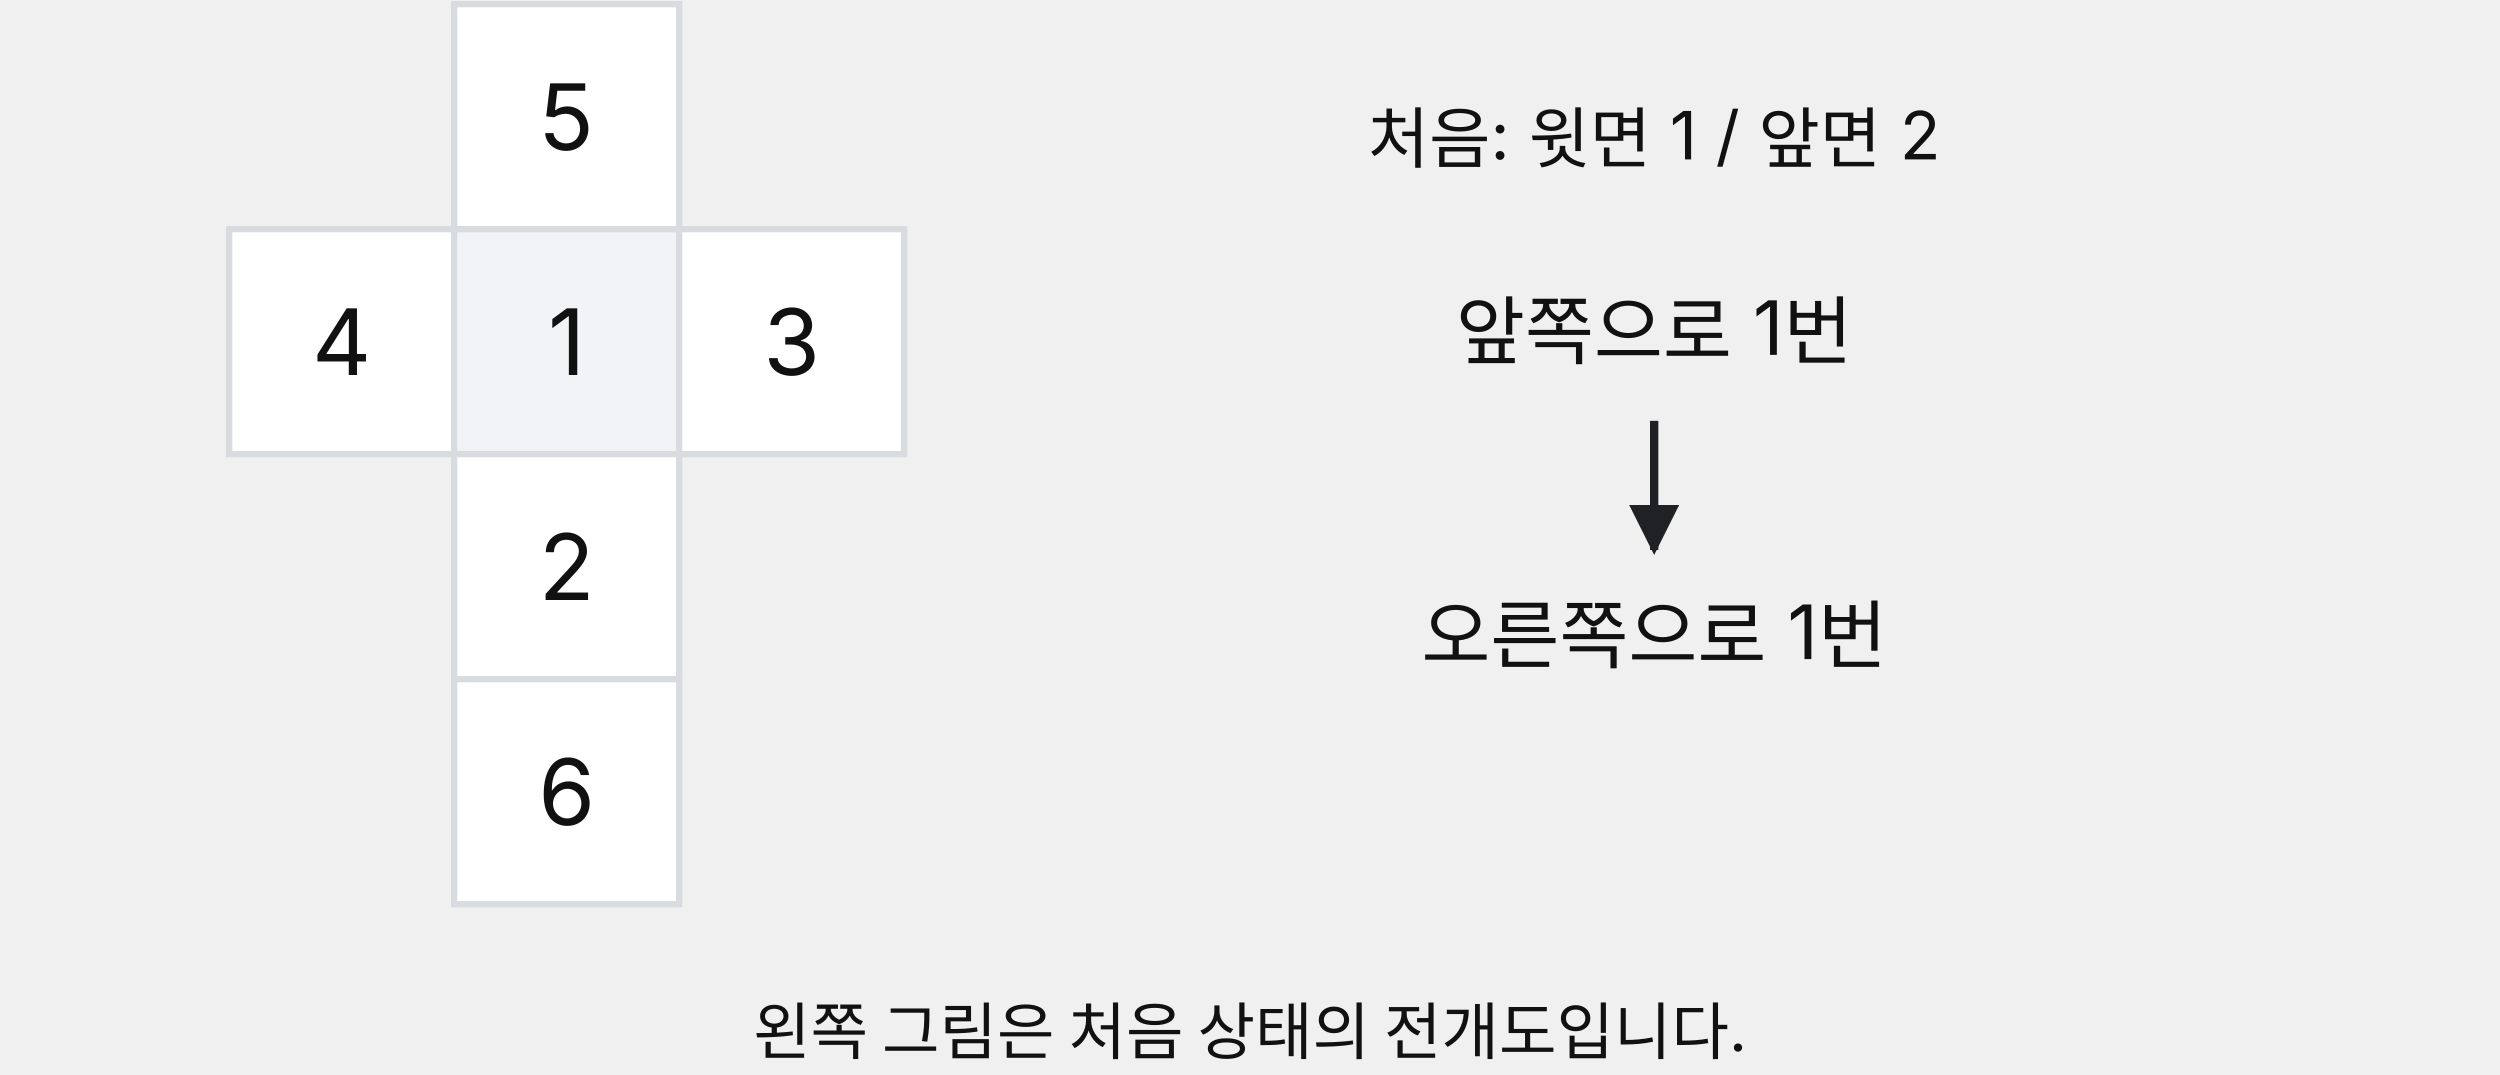
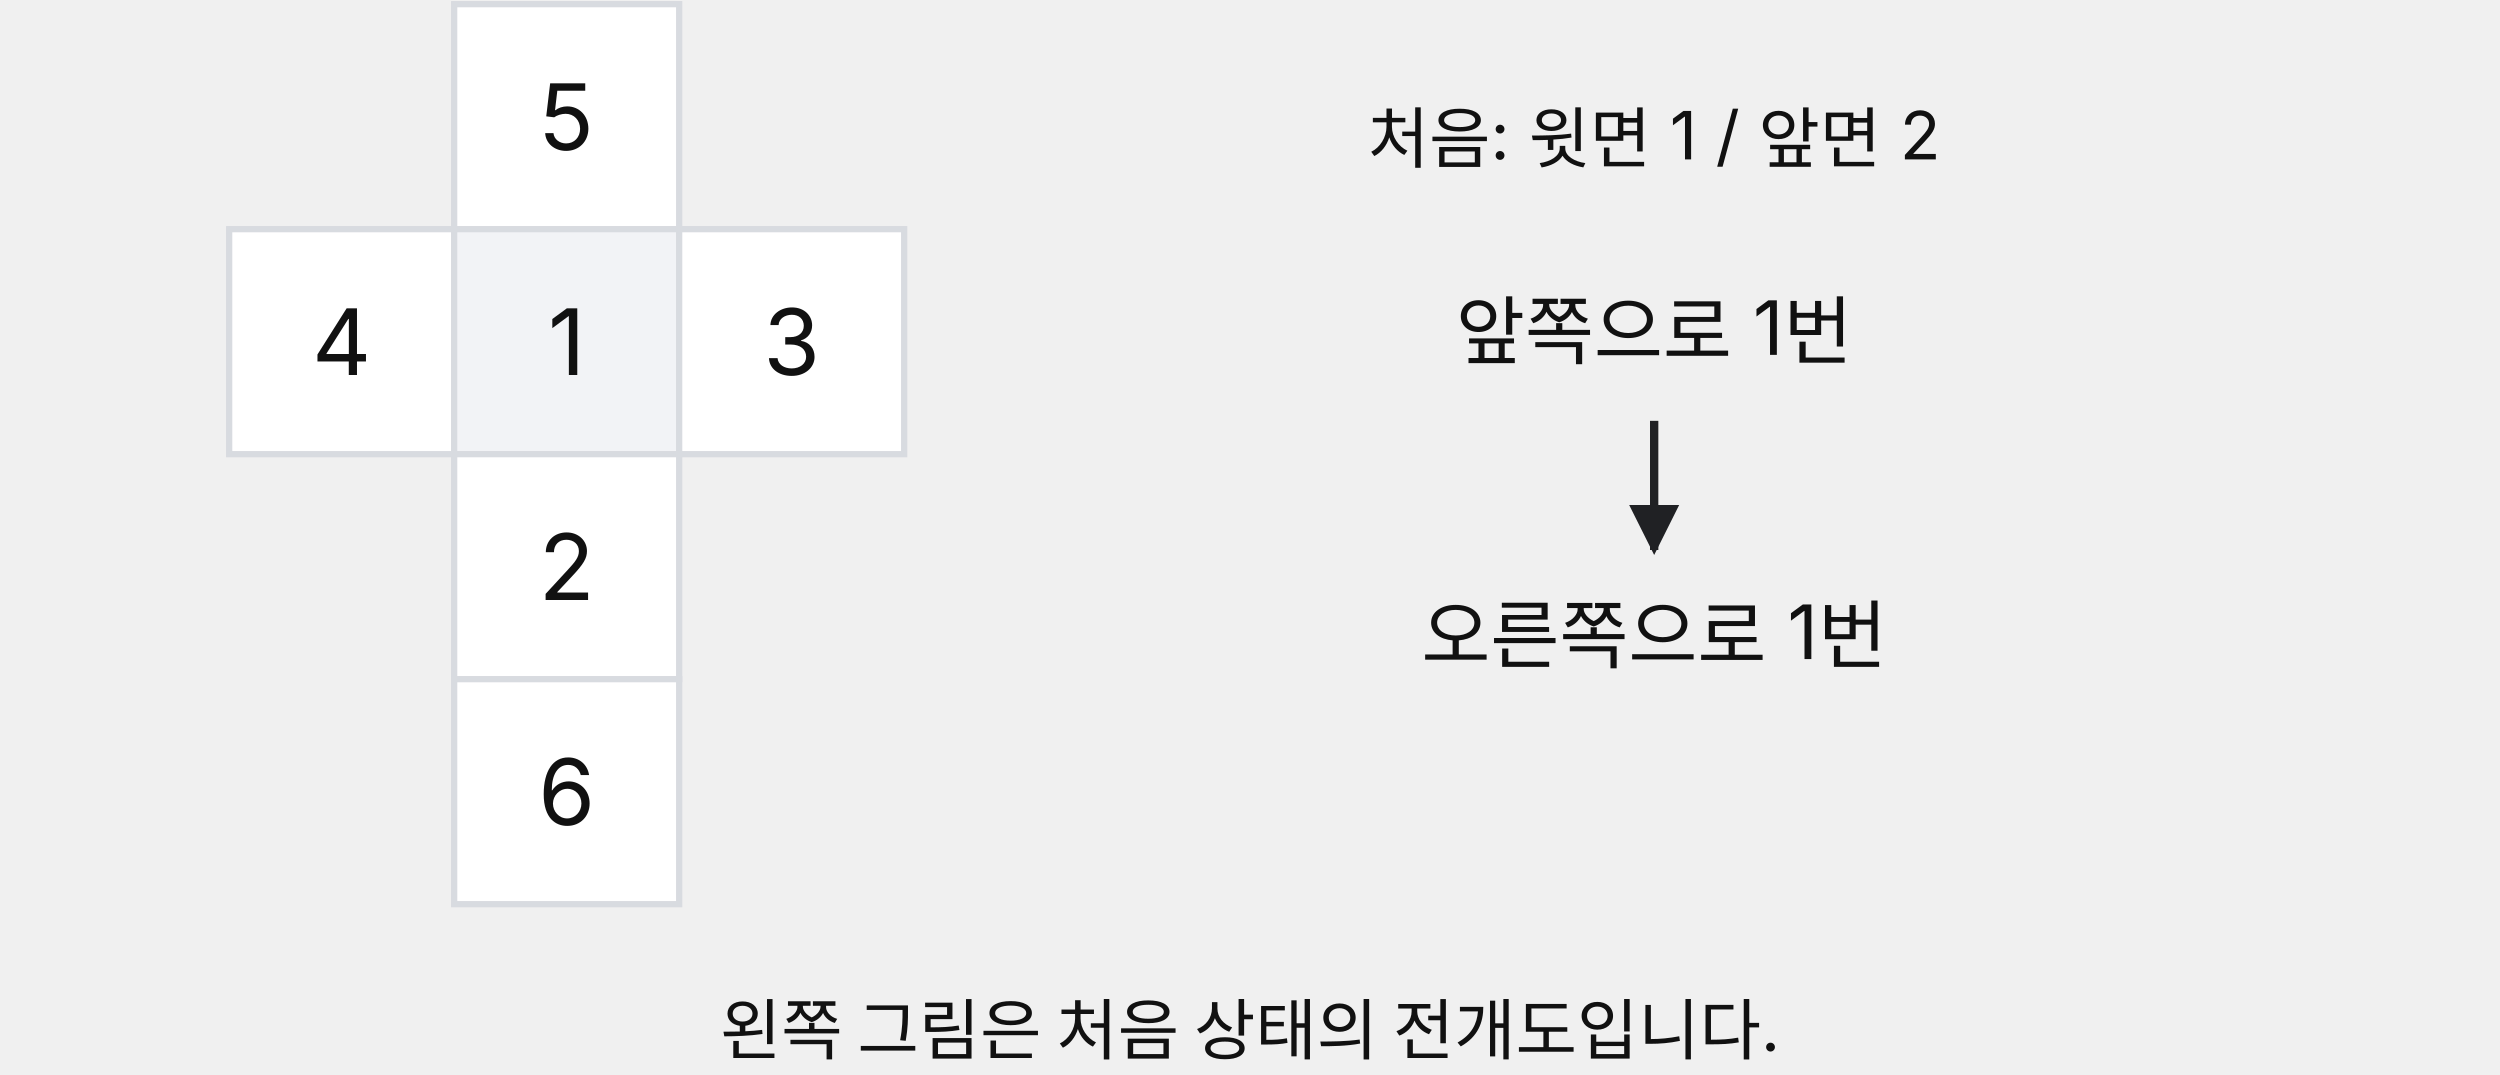
<svg xmlns="http://www.w3.org/2000/svg" viewBox="0 25 600 258" role="img" aria-labelledby="title">
  <defs>
    <marker id="arrow" viewBox="0 0 10 10" refX="9" refY="5" markerWidth="6" markerHeight="6" orient="auto-start-reverse">
      <path d="M0 0L10 5L0 10Z" fill="#202124" />
    </marker>
  </defs>
  <g font-family="Pretendard, -apple-system, BlinkMacSystemFont, 'Segoe UI', sans-serif">
    <rect x="109" y="26" width="54" height="54" rx="0" fill="#fff" stroke="#d8dbe0" stroke-width="1.5" />
    <text x="136" y="61" font-size="22" fill="#111" text-anchor="middle">5</text>
    <rect x="55" y="80" width="54" height="54" rx="0" fill="#fff" stroke="#d8dbe0" stroke-width="1.5" />
    <text x="82" y="115" font-size="22" fill="#111" text-anchor="middle">4</text>
    <rect x="109" y="80" width="54" height="54" rx="0" fill="#f2f3f6" stroke="#d8dbe0" stroke-width="1.5" />
    <text x="136" y="115" font-size="22" fill="#111" text-anchor="middle">1</text>
    <rect x="163" y="80" width="54" height="54" rx="0" fill="#fff" stroke="#d8dbe0" stroke-width="1.5" />
    <text x="190" y="115" font-size="22" fill="#111" text-anchor="middle">3</text>
    <rect x="109" y="134" width="54" height="54" rx="0" fill="#fff" stroke="#d8dbe0" stroke-width="1.5" />
    <text x="136" y="169" font-size="22" fill="#111" text-anchor="middle">2</text>
    <rect x="109" y="188" width="54" height="54" rx="0" fill="#fff" stroke="#d8dbe0" stroke-width="1.5" />
    <text x="136" y="223" font-size="22" fill="#111" text-anchor="middle">6</text>
    <text x="397" y="64" font-size="16" fill="#111" text-anchor="middle">처음: 윗면 1 / 앞면 2</text>
    <text x="397" y="111" font-size="18" fill="#111" text-anchor="middle">앞쪽으로 1번</text>
    <path d="M397 126L397 157" fill="none" stroke="#202124" stroke-width="2" marker-end="url(#arrow)" />
    <text x="397" y="184" font-size="18" fill="#111" text-anchor="middle">오른쪽으로 1번</text>
-     <text x="300" y="278" font-size="15" fill="#111" text-anchor="middle">왼쪽 그림은 처음 상태의 전개도입니다.</text>
+     <text x="300" y="278" font-size="16" fill="#111" text-anchor="middle">왼쪽 그림은 처음 상태의 전개도입니다.</text>
  </g>
</svg>
